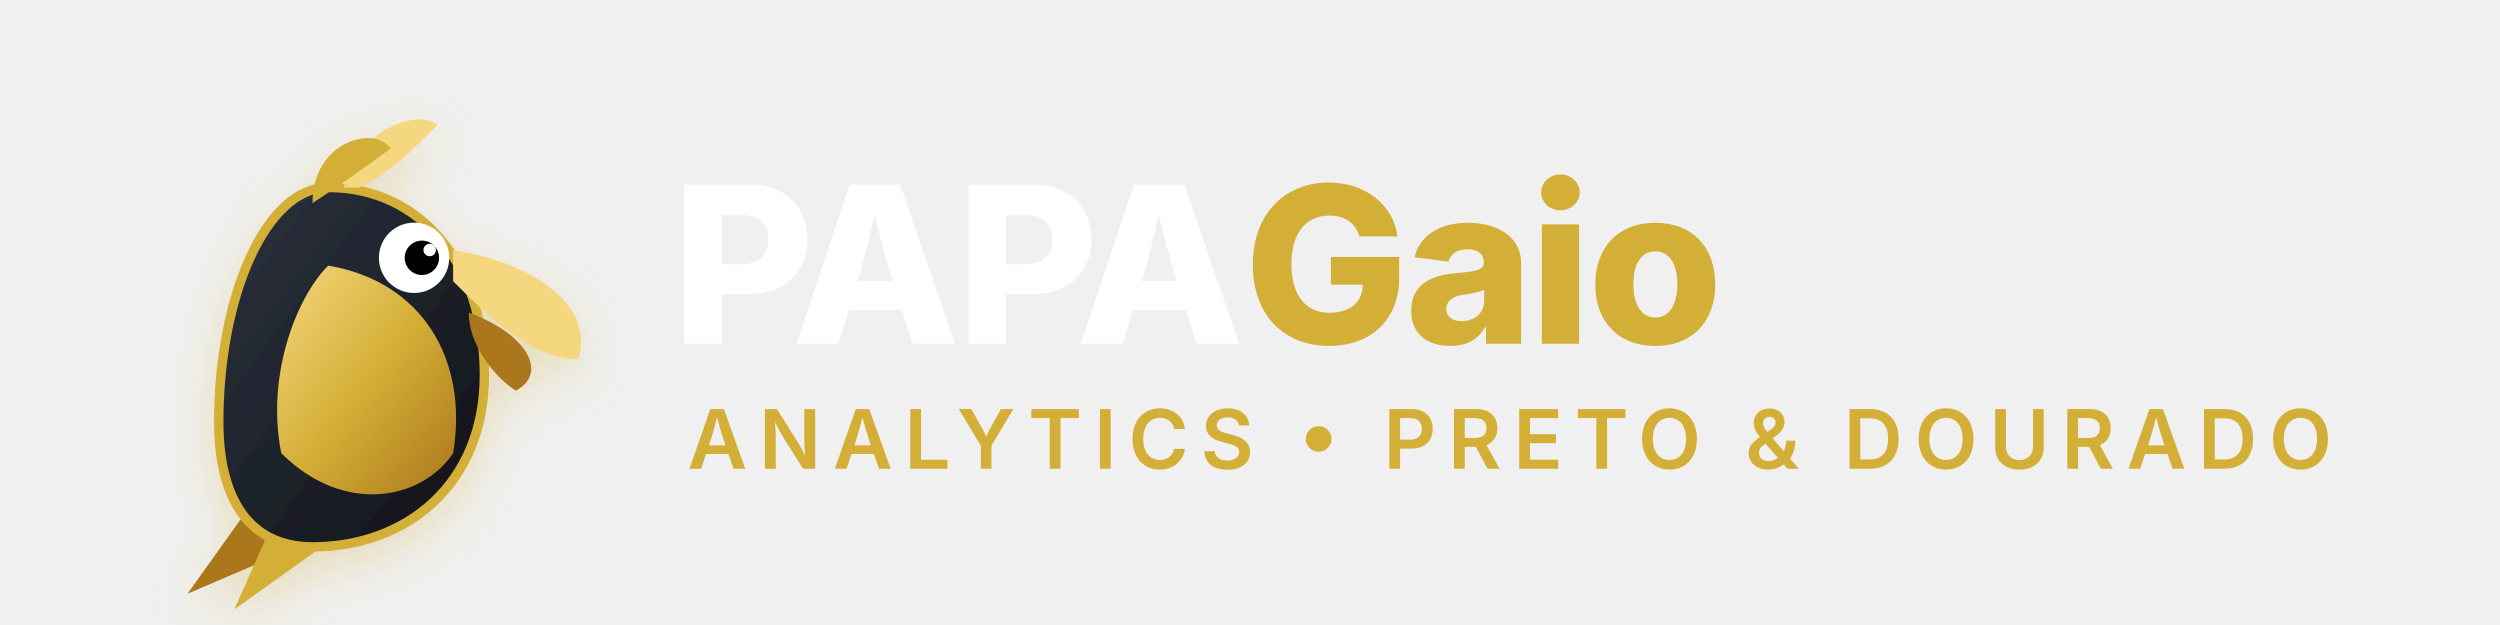
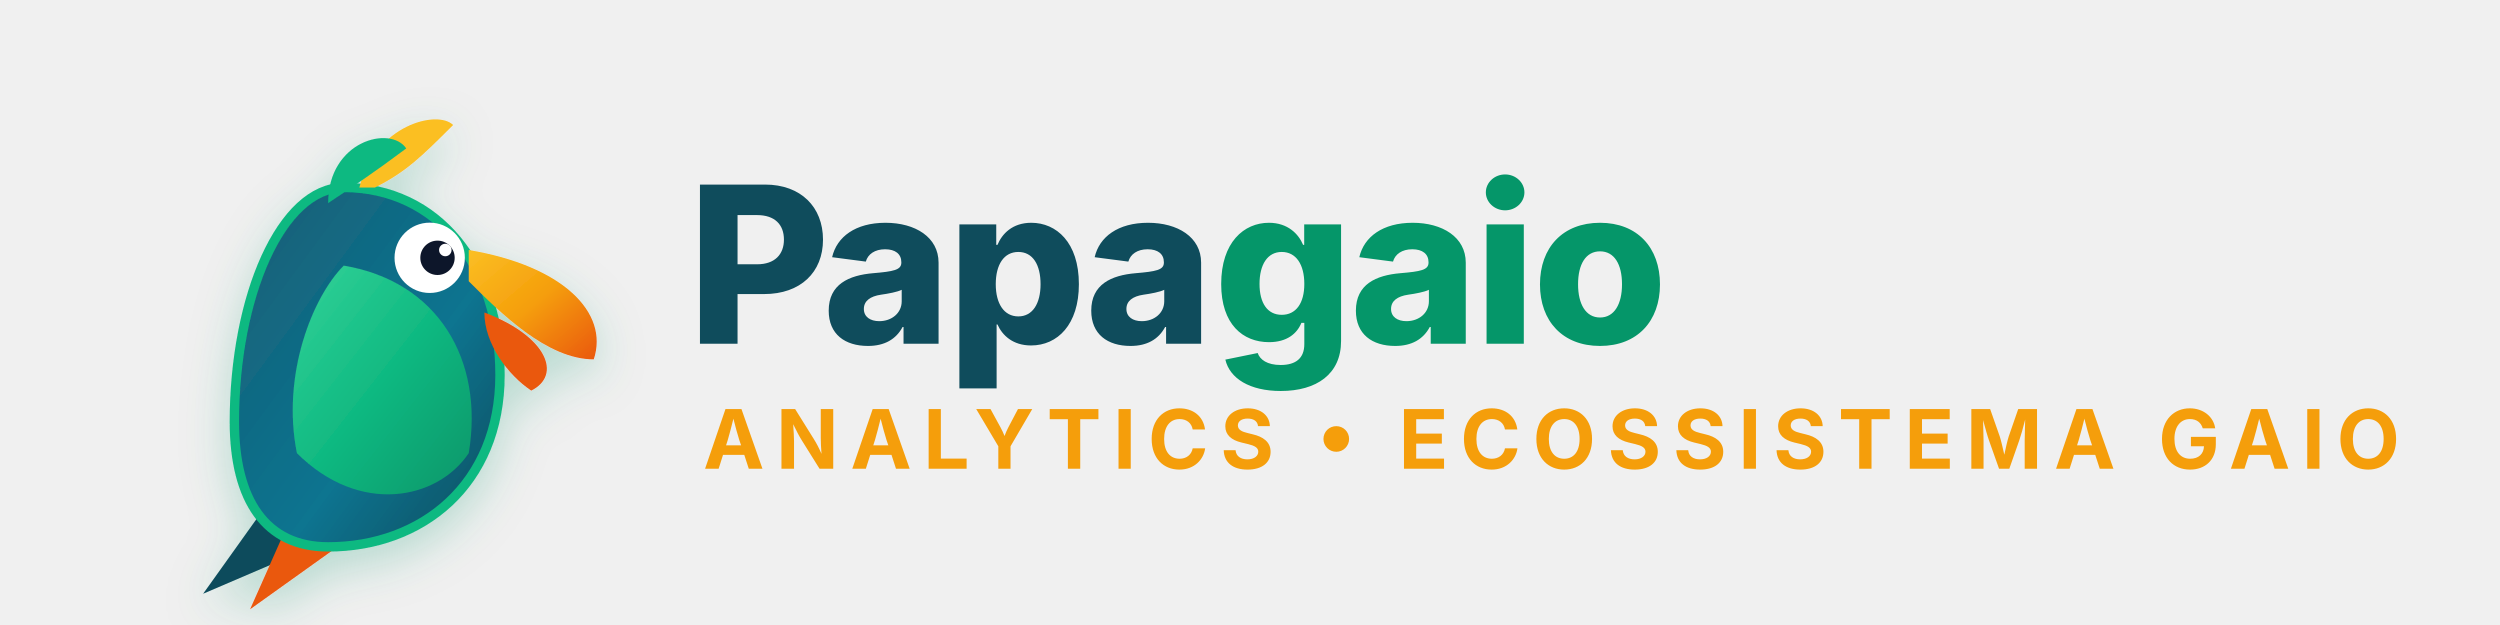
<svg xmlns="http://www.w3.org/2000/svg" viewBox="0 0 320 80" width="100%" height="100%">
  <defs>
-     <linearGradient id="goldGrad" x1="0%" y1="0%" x2="100%" y2="100%">
-       <stop offset="0%" stop-color="#F5D77F" />
-       <stop offset="50%" stop-color="#D4AF37" />
-       <stop offset="100%" stop-color="#AA771C" />
+     <linearGradient id="emeraldGrad" x1="0%" y1="0%" x2="100%" y2="100%">
+       <stop offset="0%" stop-color="#34D399" />
+       <stop offset="50%" stop-color="#10B981" />
+       <stop offset="100%" stop-color="#059669" />
    </linearGradient>
-     <linearGradient id="blackGrad" x1="0%" y1="0%" x2="100%" y2="100%">
-       <stop offset="0%" stop-color="#2D333F" />
-       <stop offset="100%" stop-color="#0E1116" />
+     <linearGradient id="petrolGrad" x1="0%" y1="0%" x2="100%" y2="100%">
+       <stop offset="0%" stop-color="#155E75" />
+       <stop offset="60%" stop-color="#0E7490" />
+       <stop offset="100%" stop-color="#0F4C5C" />
    </linearGradient>
-     <filter id="goldGlow" x="-20%" y="-20%" width="140%" height="140%">
-       <feDropShadow dx="0" dy="2" stdDeviation="3" flood-color="#D4AF37" flood-opacity="0.3" />
+     <linearGradient id="amberOrangeGrad" x1="0%" y1="0%" x2="100%" y2="100%">
+       <stop offset="0%" stop-color="#FBBF24" />
+       <stop offset="50%" stop-color="#F59E0B" />
+       <stop offset="100%" stop-color="#EA580C" />
+     </linearGradient>
+     <filter id="papagaioGlow" x="-20%" y="-20%" width="140%" height="140%">
+       <feDropShadow dx="0" dy="2" stdDeviation="3" flood-color="#059669" flood-opacity="0.25" />
    </filter>
  </defs>
-   <g transform="translate(10, 8)" filter="url(#goldGlow)">
-     <path d="M 24 54 L 14 68 L 28 62 Z" fill="#AA771C" />
-     <path d="M 28 52 L 20 70 L 34 60 Z" fill="#D4AF37" />
-     <path d="M 32 16 C 44 16 52 26 52 40 C 52 54 42 62 30 62 C 22 62 18 56 18 46 C 18 30 24 16 32 16 Z" fill="url(#blackGrad)" stroke="#D4AF37" stroke-width="1.2" />
-     <path d="M 32 26 C 44 28 50 38 48 50 C 44 56 34 58 26 50 C 24 40 28 30 32 26 Z" fill="url(#goldGrad)" />
-     <path d="M 48 24 C 60 26 66 32 64 38 C 58 38 52 32 48 28 Z" fill="#F5D77F" />
-     <path d="M 50 32 C 58 35 60 40 56 42 C 53 40 50 36 50 32 Z" fill="#AA771C" />
+   <g transform="translate(12, 8)" filter="url(#papagaioGlow)">
+     <path d="M 24 54 L 14 68 L 28 62 Z" fill="#0F4C5C" />
+     <path d="M 28 52 L 20 70 L 34 60 Z" fill="#EA580C" />
+     <path d="M 32 16 C 44 16 52 26 52 40 C 52 54 42 62 30 62 C 22 62 18 56 18 46 C 18 30 24 16 32 16 Z" fill="url(#petrolGrad)" stroke="#10B981" stroke-width="1.2" />
+     <path d="M 32 26 C 44 28 50 38 48 50 C 44 56 34 58 26 50 C 24 40 28 30 32 26 Z" fill="url(#emeraldGrad)" />
+     <path d="M 48 24 C 60 26 66 32 64 38 C 58 38 52 32 48 28 Z" fill="url(#amberOrangeGrad)" />
+     <path d="M 50 32 C 58 35 60 40 56 42 C 53 40 50 36 50 32 Z" fill="#EA580C" />
    <circle cx="43" cy="25" r="4.5" fill="#FFFFFF" />
-     <circle cx="44" cy="25" r="2.2" fill="#000000" />
+     <circle cx="44" cy="25" r="2.2" fill="#0F172A" />
    <circle cx="45" cy="24" r="0.8" fill="#FFFFFF" />
-     <path d="M 34 16 C 36 8 44 6 46 8 C 42 12 40 14 36 16 Z" fill="#F5D77F" />
-     <path d="M 30 18 C 30 10 38 8 40 11 C 36 14 33 16 30 18 Z" fill="#D4AF37" />
+     <path d="M 34 16 C 36 8 44 6 46 8 C 42 12 40 14 36 16 Z" fill="#FBBF24" />
+     <path d="M 30 18 C 30 10 38 8 40 11 C 36 14 33 16 30 18 Z" fill="#10B981" />
  </g>
-   <text x="86" y="44" font-family="'Inter', system-ui, -apple-system, sans-serif" font-size="28" font-weight="800" fill="#FFFFFF" letter-spacing="-0.5">
-     PAPA<tspan fill="#D4AF37">Gaio</tspan>
+   <text x="88" y="44" font-family="'Inter', system-ui, -apple-system, sans-serif" font-size="28" font-weight="800" fill="#0F4C5C" letter-spacing="-0.5">
+     Papa<tspan fill="#059669">gaio</tspan>
  </text>
-   <text x="88" y="60" font-family="'Inter', system-ui, -apple-system, sans-serif" font-size="10.5" font-weight="600" fill="#D4AF37" letter-spacing="1.5">
-     ANALYTICS • PRETO &amp; DOURADO
+   <text x="90" y="60" font-family="'Inter', system-ui, -apple-system, sans-serif" font-size="10.5" font-weight="700" fill="#F59E0B" letter-spacing="1.5">
+     ANALYTICS • ECOSSISTEMA GAIO
  </text>
</svg>
